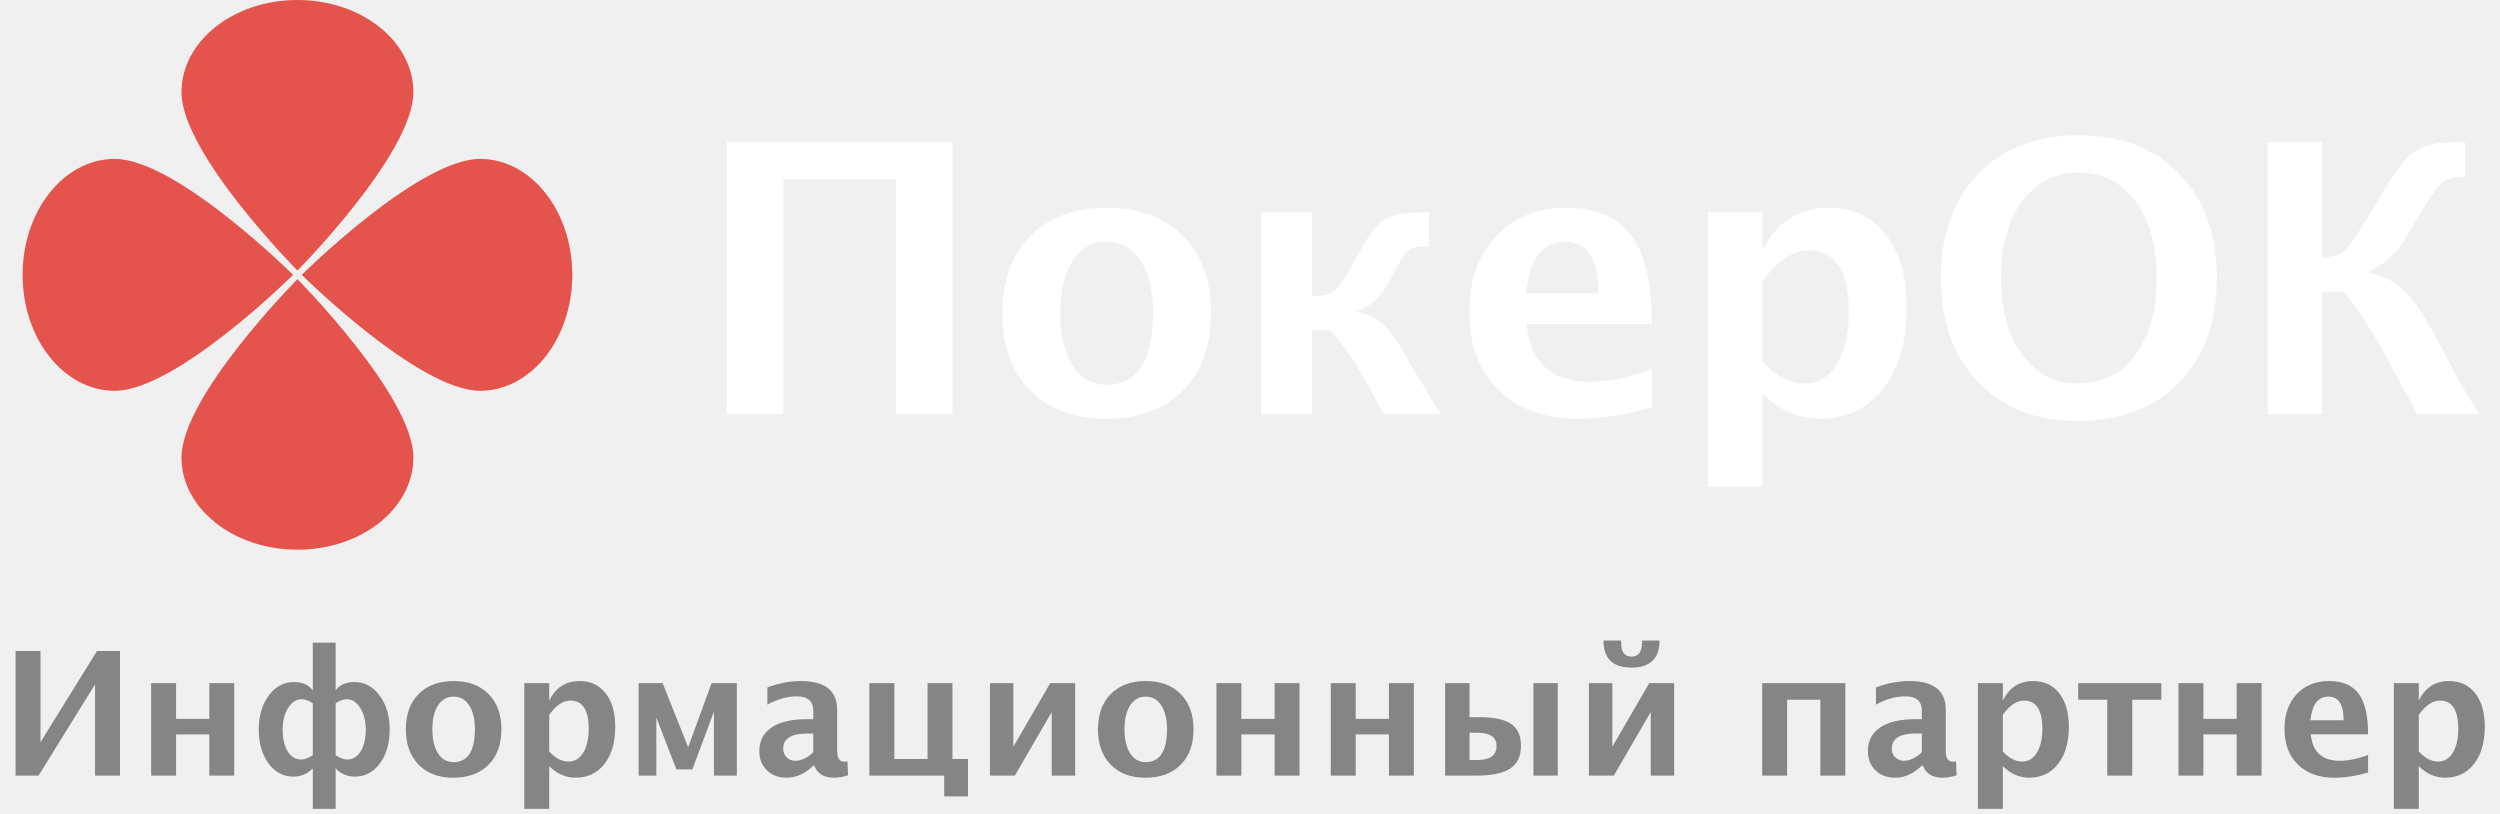
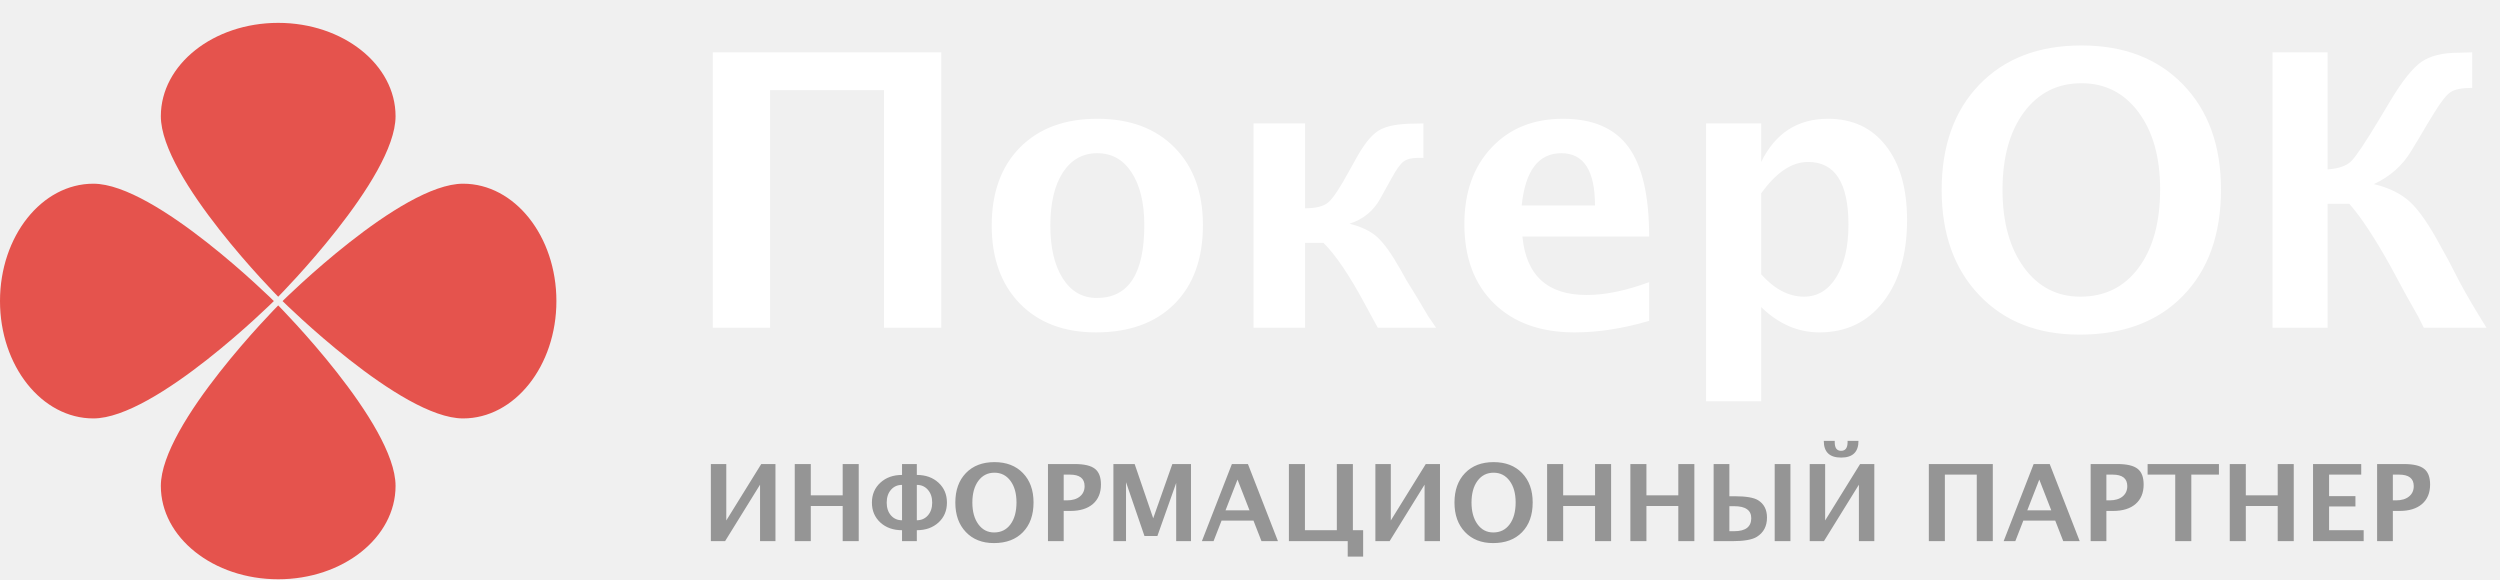
- <svg xmlns="http://www.w3.org/2000/svg" width="332" height="108" viewBox="0 0 332 108" fill="none">
-   <path d="M96.517 55V18.867H126.497V55H118.978V23.823H104.036V55H96.517ZM146.785 55.61C142.602 55.61 139.274 54.349 136.8 51.826C134.342 49.287 133.113 45.877 133.113 41.597C133.113 37.267 134.35 33.849 136.824 31.343C139.314 28.836 142.692 27.583 146.956 27.583C151.237 27.583 154.614 28.836 157.088 31.343C159.578 33.849 160.823 37.251 160.823 41.548C160.823 45.942 159.578 49.385 157.088 51.875C154.598 54.365 151.163 55.61 146.785 55.61ZM146.907 51.094C151.058 51.094 153.133 47.912 153.133 41.548C153.133 38.634 152.579 36.331 151.473 34.639C150.382 32.946 148.877 32.1 146.956 32.1C145.052 32.1 143.546 32.946 142.439 34.639C141.349 36.331 140.804 38.651 140.804 41.597C140.804 44.51 141.349 46.821 142.439 48.53C143.53 50.239 145.019 51.094 146.907 51.094ZM167.464 55V28.193H174.227V39.326C175.659 39.326 176.676 39.066 177.278 38.545C177.897 38.024 178.833 36.608 180.086 34.297L180.794 33.027C181.884 31.009 182.918 29.707 183.895 29.121C184.871 28.519 186.466 28.218 188.68 28.218L189.754 28.193V32.71H189.07C188.208 32.71 187.565 32.873 187.142 33.198C186.718 33.508 186.189 34.248 185.555 35.42L184.822 36.738L184.065 38.105C183.187 39.684 181.852 40.767 180.062 41.352C181.624 41.743 182.837 42.329 183.699 43.11C184.562 43.892 185.571 45.3 186.727 47.334L187.532 48.774L188.899 50.996L190.364 53.462C190.527 53.722 190.877 54.235 191.414 55H183.772C183.463 54.447 183.26 54.08 183.162 53.901L182.039 51.826C180.021 48.083 178.222 45.43 176.644 43.867H174.227V55H167.464ZM219.368 54.097C215.934 55.106 212.679 55.61 209.603 55.61C205.127 55.61 201.595 54.341 199.007 51.802C196.419 49.263 195.125 45.796 195.125 41.401C195.125 37.251 196.305 33.914 198.665 31.392C201.041 28.852 204.174 27.583 208.064 27.583C211.987 27.583 214.852 28.82 216.658 31.294C218.465 33.768 219.368 37.682 219.368 43.037H202.742C203.23 48.148 206.038 50.703 211.165 50.703C213.59 50.703 216.325 50.142 219.368 49.019V54.097ZM202.645 38.96H212.264C212.264 34.386 210.791 32.1 207.845 32.1C204.85 32.1 203.117 34.386 202.645 38.96ZM226.839 64.644V28.193H234.065V33.247C235.921 29.471 238.842 27.583 242.83 27.583C246.053 27.583 248.584 28.763 250.423 31.123C252.278 33.483 253.206 36.73 253.206 40.864C253.206 45.356 252.164 48.937 250.081 51.606C247.998 54.276 245.206 55.61 241.707 55.61C238.891 55.61 236.344 54.504 234.065 52.29V64.644H226.839ZM234.065 47.993C235.823 49.946 237.695 50.923 239.681 50.923C241.455 50.923 242.871 50.068 243.929 48.359C244.987 46.634 245.516 44.339 245.516 41.475C245.516 35.99 243.75 33.247 240.218 33.247C238.086 33.247 236.035 34.622 234.065 37.373V47.993ZM275.838 55.903C270.353 55.903 265.966 54.178 262.679 50.727C259.391 47.277 257.747 42.679 257.747 36.934C257.747 31.123 259.399 26.509 262.703 23.091C266.007 19.673 270.467 17.964 276.082 17.964C281.665 17.964 286.108 19.673 289.412 23.091C292.732 26.509 294.393 31.099 294.393 36.86C294.393 42.752 292.732 47.399 289.412 50.801C286.108 54.203 281.583 55.903 275.838 55.903ZM275.936 50.923C279.158 50.923 281.705 49.661 283.577 47.139C285.465 44.6 286.409 41.165 286.409 36.836C286.409 32.637 285.465 29.268 283.577 26.729C281.689 24.189 279.191 22.92 276.082 22.92C272.941 22.92 270.426 24.189 268.538 26.729C266.666 29.268 265.73 32.661 265.73 36.909C265.73 41.125 266.666 44.518 268.538 47.09C270.41 49.645 272.876 50.923 275.936 50.923ZM301.155 55V18.867H308.382V34.224C309.814 34.126 310.848 33.768 311.482 33.149C312.117 32.515 313.362 30.651 315.218 27.559L316.609 25.239C318.156 22.651 319.507 20.951 320.662 20.137C321.818 19.323 323.47 18.916 325.618 18.916C325.879 18.916 326.456 18.9 327.352 18.867V23.53C326.033 23.53 325.097 23.709 324.544 24.067C324.007 24.409 323.307 25.28 322.444 26.68L321.468 28.267L320.418 30.049L319.368 31.782C318.245 33.687 316.609 35.143 314.461 36.152C316.463 36.641 318.042 37.422 319.197 38.496C320.369 39.57 321.704 41.499 323.201 44.282L324.202 46.089L325.691 48.97C326.603 50.679 327.783 52.689 329.231 55H321.004C320.646 54.268 320.41 53.796 320.296 53.584L318.685 50.727L316.683 47.017C314.616 43.289 312.801 40.531 311.238 38.74H308.382V55H301.155Z" fill="white" />
-   <path d="M39.5 37.07C39.5 37.07 24.102 52.591 24.102 60.755C24.102 67.522 30.996 73 39.5 73C48.004 73 54.898 67.522 54.898 60.755C54.898 52.591 39.5 37.07 39.5 37.07Z" fill="#E5534D" />
-   <path d="M39.5 35.93C39.5 35.93 24.102 20.409 24.102 12.245C24.102 5.478 30.996 0 39.5 0C48.004 0 54.898 5.478 54.898 12.245C54.898 20.409 39.5 35.93 39.5 35.93Z" fill="#E5534D" />
-   <path d="M40.07 36.5C40.07 36.5 55.591 51.898 63.755 51.898C70.522 51.898 76 45.004 76 36.5C76 27.996 70.522 21.102 63.755 21.102C55.591 21.102 40.07 36.5 40.07 36.5Z" fill="#E5534D" />
-   <path d="M38.93 36.5C38.93 36.5 23.409 51.898 15.245 51.898C8.478 51.898 3 45.004 3 36.5C3 27.996 8.478 21.102 15.245 21.102C23.409 21.102 38.93 36.5 38.93 36.5Z" fill="#E5534D" />
-   <path d="M2.069 103V86.451H5.378V98.561L12.881 86.451H15.934V103H12.624V90.879L5.121 103H2.069ZM20.071 103V90.723H23.381V95.464H27.798V90.723H31.107V103H27.798V97.532H23.381V103H20.071ZM41.54 107.417V102.038C40.846 102.769 39.986 103.134 38.957 103.134C37.623 103.134 36.523 102.549 35.658 101.379C34.794 100.201 34.361 98.706 34.361 96.895C34.361 95.076 34.801 93.57 35.681 92.377C36.568 91.177 37.682 90.577 39.024 90.577C40.157 90.577 40.996 90.946 41.54 91.684V85.344H44.57V91.684C45.107 90.946 45.942 90.577 47.075 90.577C48.424 90.577 49.538 91.177 50.418 92.377C51.305 93.57 51.749 95.076 51.749 96.895C51.749 98.706 51.316 100.201 50.452 101.379C49.587 102.549 48.484 103.134 47.142 103.134C46.113 103.134 45.256 102.769 44.57 102.038V107.417H41.54ZM41.54 93.395C41.011 93.037 40.511 92.858 40.041 92.858C39.333 92.858 38.737 93.25 38.252 94.032C37.775 94.808 37.537 95.766 37.537 96.906C37.537 98.091 37.76 99.049 38.208 99.78C38.662 100.503 39.263 100.864 40.008 100.864C40.44 100.864 40.951 100.67 41.54 100.283V93.395ZM44.57 93.395V100.283C45.159 100.67 45.669 100.864 46.102 100.864C46.84 100.864 47.436 100.503 47.891 99.78C48.346 99.049 48.573 98.091 48.573 96.906C48.573 95.766 48.331 94.808 47.846 94.032C47.369 93.25 46.773 92.858 46.057 92.858C45.595 92.858 45.099 93.037 44.57 93.395ZM60.157 103.28C58.241 103.28 56.717 102.702 55.584 101.546C54.458 100.383 53.895 98.822 53.895 96.861C53.895 94.878 54.462 93.313 55.595 92.165C56.736 91.017 58.282 90.443 60.236 90.443C62.196 90.443 63.743 91.017 64.876 92.165C66.016 93.313 66.587 94.871 66.587 96.839C66.587 98.852 66.016 100.428 64.876 101.569C63.735 102.709 62.163 103.28 60.157 103.28ZM60.213 101.211C62.114 101.211 63.064 99.754 63.064 96.839C63.064 95.505 62.811 94.45 62.304 93.674C61.805 92.899 61.115 92.512 60.236 92.512C59.363 92.512 58.674 92.899 58.167 93.674C57.667 94.45 57.418 95.512 57.418 96.861C57.418 98.196 57.667 99.254 58.167 100.037C58.666 100.82 59.348 101.211 60.213 101.211ZM69.628 107.417V90.723H72.938V93.037C73.788 91.308 75.126 90.443 76.952 90.443C78.428 90.443 79.587 90.984 80.43 92.064C81.279 93.145 81.704 94.632 81.704 96.526C81.704 98.583 81.227 100.223 80.273 101.446C79.319 102.668 78.04 103.28 76.438 103.28C75.148 103.28 73.981 102.773 72.938 101.759V107.417H69.628ZM72.938 99.791C73.743 100.685 74.6 101.133 75.51 101.133C76.322 101.133 76.971 100.741 77.455 99.959C77.94 99.168 78.182 98.117 78.182 96.805C78.182 94.293 77.373 93.037 75.756 93.037C74.779 93.037 73.84 93.667 72.938 94.927V99.791ZM84.813 103V90.723H87.999L91.376 99.209H91.399L94.496 90.723H97.85V103H94.809V94.535H94.798L91.947 102.173H89.822L87.172 95.307H87.161V103H84.813ZM108.003 101.681C106.9 102.747 105.719 103.28 104.459 103.28C103.385 103.28 102.513 102.952 101.842 102.296C101.171 101.64 100.836 100.79 100.836 99.746C100.836 98.389 101.376 97.346 102.457 96.615C103.546 95.877 105.1 95.508 107.12 95.508H108.003V94.39C108.003 93.115 107.277 92.478 105.823 92.478C104.533 92.478 103.229 92.843 101.909 93.574V91.293C103.408 90.726 104.891 90.443 106.36 90.443C109.573 90.443 111.179 91.722 111.179 94.278V99.713C111.179 100.674 111.488 101.155 112.107 101.155C112.219 101.155 112.364 101.14 112.543 101.11L112.621 102.966C111.921 103.175 111.302 103.28 110.765 103.28C109.409 103.28 108.536 102.747 108.149 101.681H108.003ZM108.003 99.903V97.409H107.221C105.081 97.409 104.012 98.08 104.012 99.422C104.012 99.877 104.164 100.26 104.47 100.574C104.783 100.879 105.167 101.032 105.622 101.032C106.397 101.032 107.191 100.656 108.003 99.903ZM115.45 103V90.723H118.771V100.797H123.177V90.723H126.487V100.797H128.555V105.762H125.391V103H115.45ZM131.463 103V90.723H134.571V99.165L139.469 90.723H142.778V103H139.67V94.558L134.772 103H131.463ZM152.07 103.28C150.155 103.28 148.63 102.702 147.497 101.546C146.371 100.383 145.809 98.822 145.809 96.861C145.809 94.878 146.375 93.313 147.508 92.165C148.649 91.017 150.196 90.443 152.149 90.443C154.109 90.443 155.656 91.017 156.789 92.165C157.929 93.313 158.5 94.871 158.5 96.839C158.5 98.852 157.929 100.428 156.789 101.569C155.648 102.709 154.076 103.28 152.07 103.28ZM152.126 101.211C154.027 101.211 154.978 99.754 154.978 96.839C154.978 95.505 154.724 94.45 154.217 93.674C153.718 92.899 153.028 92.512 152.149 92.512C151.276 92.512 150.587 92.899 150.08 93.674C149.581 94.45 149.331 95.512 149.331 96.861C149.331 98.196 149.581 99.254 150.08 100.037C150.579 100.82 151.262 101.211 152.126 101.211ZM161.541 103V90.723H164.851V95.464H169.268V90.723H172.577V103H169.268V97.532H164.851V103H161.541ZM176.726 103V90.723H180.036V95.464H184.452V90.723H187.762V103H184.452V97.532H180.036V103H176.726ZM191.91 103V90.723H195.153V95.24H196.45C198.396 95.24 199.805 95.538 200.677 96.135C201.549 96.731 201.985 97.7 201.985 99.042C201.985 100.421 201.512 101.427 200.565 102.061C199.626 102.687 198.124 103 196.059 103H191.91ZM195.153 100.931H196.126C196.998 100.931 197.65 100.779 198.083 100.473C198.523 100.16 198.742 99.69 198.742 99.064C198.742 98.483 198.526 98.046 198.094 97.756C197.669 97.458 197.028 97.308 196.171 97.308H195.153V100.931ZM203.64 103V90.723H206.872V103H203.64ZM212.943 85.065H215.291V85.333C215.291 85.959 215.403 86.429 215.627 86.742C215.858 87.047 216.204 87.2 216.667 87.2C217.129 87.2 217.475 87.044 217.707 86.731C217.938 86.418 218.053 85.944 218.053 85.311L218.042 85.065H220.39C220.39 86.265 220.077 87.163 219.451 87.759C218.832 88.356 217.904 88.654 216.667 88.654C215.422 88.654 214.49 88.356 213.871 87.759C213.253 87.163 212.943 86.265 212.943 85.065ZM211.009 103V90.723H214.117V99.165L219.015 90.723H222.325V103H219.216V94.558L214.318 103H211.009ZM234.021 103V90.723H245.057V103H241.747V92.925H237.33V103H234.021ZM255.221 101.681C254.118 102.747 252.936 103.28 251.676 103.28C250.603 103.28 249.731 102.952 249.06 102.296C248.389 101.64 248.054 100.79 248.054 99.746C248.054 98.389 248.594 97.346 249.675 96.615C250.763 95.877 252.317 95.508 254.338 95.508H255.221V94.39C255.221 93.115 254.494 92.478 253.041 92.478C251.751 92.478 250.446 92.843 249.127 93.574V91.293C250.625 90.726 252.109 90.443 253.577 90.443C256.79 90.443 258.397 91.722 258.397 94.278V99.713C258.397 100.674 258.706 101.155 259.325 101.155C259.436 101.155 259.582 101.14 259.761 101.11L259.839 102.966C259.138 103.175 258.52 103.28 257.983 103.28C256.626 103.28 255.754 102.747 255.366 101.681H255.221ZM255.221 99.903V97.409H254.438C252.299 97.409 251.229 98.08 251.229 99.422C251.229 99.877 251.382 100.26 251.688 100.574C252.001 100.879 252.385 101.032 252.839 101.032C253.615 101.032 254.408 100.656 255.221 99.903ZM262.668 107.417V90.723H265.978V93.037C266.827 91.308 268.166 90.443 269.992 90.443C271.468 90.443 272.627 90.984 273.469 92.064C274.319 93.145 274.744 94.632 274.744 96.526C274.744 98.583 274.267 100.223 273.313 101.446C272.359 102.668 271.08 103.28 269.478 103.28C268.188 103.28 267.021 102.773 265.978 101.759V107.417H262.668ZM265.978 99.791C266.783 100.685 267.64 101.133 268.549 101.133C269.362 101.133 270.011 100.741 270.495 99.959C270.98 99.168 271.222 98.117 271.222 96.805C271.222 94.293 270.413 93.037 268.795 93.037C267.819 93.037 266.88 93.667 265.978 94.927V99.791ZM279.843 103V92.925H275.985V90.723H287.022V92.925H283.164V103H279.843ZM289.303 103V90.723H292.612V95.464H297.029V90.723H300.339V103H297.029V97.532H292.612V103H289.303ZM314.484 102.586C312.911 103.048 311.42 103.28 310.011 103.28C307.961 103.28 306.343 102.698 305.158 101.535C303.973 100.372 303.38 98.784 303.38 96.772C303.38 94.871 303.921 93.343 305.002 92.187C306.09 91.025 307.525 90.443 309.307 90.443C311.103 90.443 312.415 91.01 313.242 92.143C314.07 93.276 314.484 95.069 314.484 97.521H306.869C307.093 99.862 308.378 101.032 310.727 101.032C311.837 101.032 313.09 100.775 314.484 100.26V102.586ZM306.824 95.654H311.23C311.23 93.559 310.555 92.512 309.206 92.512C307.834 92.512 307.04 93.559 306.824 95.654ZM317.905 107.417V90.723H321.215V93.037C322.065 91.308 323.403 90.443 325.229 90.443C326.705 90.443 327.864 90.984 328.707 92.064C329.556 93.145 329.981 94.632 329.981 96.526C329.981 98.583 329.504 100.223 328.55 101.446C327.596 102.668 326.318 103.28 324.715 103.28C323.425 103.28 322.259 102.773 321.215 101.759V107.417H317.905ZM321.215 99.791C322.02 100.685 322.877 101.133 323.787 101.133C324.599 101.133 325.248 100.741 325.732 99.959C326.217 99.168 326.459 98.117 326.459 96.805C326.459 94.293 325.65 93.037 324.033 93.037C323.056 93.037 322.117 93.667 321.215 94.927V99.791Z" fill="#858585" />
+ <svg xmlns="http://www.w3.org/2000/svg" width="328" height="76" viewBox="0 0 328 76" fill="none">
+   <path d="M93.517 43V6.867H123.497V43H115.978V11.823H101.036V43H93.517ZM143.785 43.61C139.602 43.61 136.274 42.349 133.8 39.826C131.342 37.287 130.113 33.877 130.113 29.597C130.113 25.267 131.35 21.849 133.824 19.343C136.314 16.836 139.692 15.583 143.956 15.583C148.237 15.583 151.614 16.836 154.088 19.343C156.578 21.849 157.823 25.251 157.823 29.548C157.823 33.942 156.578 37.385 154.088 39.875C151.598 42.365 148.163 43.61 143.785 43.61ZM143.907 39.094C148.058 39.094 150.133 35.912 150.133 29.548C150.133 26.634 149.579 24.331 148.473 22.639C147.382 20.946 145.877 20.1 143.956 20.1C142.052 20.1 140.546 20.946 139.439 22.639C138.349 24.331 137.804 26.651 137.804 29.597C137.804 32.51 138.349 34.821 139.439 36.53C140.53 38.239 142.019 39.094 143.907 39.094ZM164.464 43V16.193H171.227V27.326C172.659 27.326 173.676 27.066 174.278 26.545C174.897 26.024 175.833 24.608 177.086 22.297L177.794 21.027C178.884 19.009 179.918 17.707 180.895 17.121C181.871 16.519 183.466 16.218 185.68 16.218L186.754 16.193V20.71H186.07C185.208 20.71 184.565 20.873 184.142 21.198C183.718 21.508 183.189 22.248 182.555 23.42L181.822 24.738L181.065 26.105C180.187 27.684 178.852 28.767 177.062 29.352C178.624 29.743 179.837 30.329 180.699 31.11C181.562 31.892 182.571 33.3 183.727 35.334L184.532 36.774L185.899 38.996L187.364 41.462C187.527 41.722 187.877 42.235 188.414 43H180.772C180.463 42.447 180.26 42.08 180.162 41.901L179.039 39.826C177.021 36.083 175.222 33.43 173.644 31.867H171.227V43H164.464ZM216.368 42.097C212.934 43.106 209.679 43.61 206.603 43.61C202.127 43.61 198.595 42.341 196.007 39.802C193.419 37.263 192.125 33.796 192.125 29.401C192.125 25.251 193.305 21.914 195.665 19.392C198.041 16.852 201.174 15.583 205.064 15.583C208.987 15.583 211.852 16.82 213.658 19.294C215.465 21.768 216.368 25.682 216.368 31.037H199.742C200.23 36.148 203.038 38.703 208.165 38.703C210.59 38.703 213.325 38.142 216.368 37.019V42.097ZM199.645 26.96H209.264C209.264 22.386 207.791 20.1 204.845 20.1C201.85 20.1 200.117 22.386 199.645 26.96ZM223.839 52.644V16.193H231.065V21.247C232.921 17.471 235.842 15.583 239.83 15.583C243.053 15.583 245.584 16.763 247.423 19.123C249.278 21.483 250.206 24.73 250.206 28.864C250.206 33.356 249.164 36.937 247.081 39.606C244.998 42.276 242.206 43.61 238.707 43.61C235.891 43.61 233.344 42.504 231.065 40.29V52.644H223.839ZM231.065 35.993C232.823 37.946 234.695 38.923 236.681 38.923C238.455 38.923 239.871 38.068 240.929 36.359C241.987 34.634 242.516 32.339 242.516 29.475C242.516 23.99 240.75 21.247 237.218 21.247C235.086 21.247 233.035 22.622 231.065 25.373V35.993ZM272.838 43.903C267.353 43.903 262.966 42.178 259.679 38.727C256.391 35.277 254.747 30.679 254.747 24.934C254.747 19.123 256.399 14.509 259.703 11.091C263.007 7.673 267.467 5.964 273.082 5.964C278.665 5.964 283.108 7.673 286.412 11.091C289.732 14.509 291.393 19.099 291.393 24.86C291.393 30.752 289.732 35.399 286.412 38.801C283.108 42.203 278.583 43.903 272.838 43.903ZM272.936 38.923C276.158 38.923 278.705 37.661 280.577 35.139C282.465 32.6 283.409 29.165 283.409 24.836C283.409 20.637 282.465 17.268 280.577 14.729C278.689 12.19 276.191 10.92 273.082 10.92C269.941 10.92 267.426 12.19 265.538 14.729C263.666 17.268 262.73 20.661 262.73 24.909C262.73 29.125 263.666 32.518 265.538 35.09C267.41 37.645 269.876 38.923 272.936 38.923ZM298.155 43V6.867H305.382V22.224C306.814 22.126 307.848 21.768 308.482 21.149C309.117 20.515 310.362 18.651 312.218 15.559L313.609 13.239C315.156 10.651 316.507 8.951 317.662 8.137C318.818 7.323 320.47 6.916 322.618 6.916C322.879 6.916 323.456 6.9 324.352 6.867V11.53C323.033 11.53 322.097 11.709 321.544 12.067C321.007 12.409 320.307 13.28 319.444 14.68L318.468 16.267L317.418 18.049L316.368 19.782C315.245 21.686 313.609 23.143 311.461 24.152C313.463 24.641 315.042 25.422 316.197 26.496C317.369 27.57 318.704 29.499 320.201 32.282L321.202 34.089L322.691 36.97C323.603 38.679 324.783 40.689 326.231 43H318.004C317.646 42.268 317.41 41.796 317.296 41.584L315.685 38.727L313.683 35.017C311.616 31.289 309.801 28.531 308.238 26.74H305.382V43H298.155Z" fill="white" />
+   <path d="M93.265 71V60.883H95.288V68.286L99.875 60.883H101.741V71H99.718V63.59L95.131 71H93.265ZM104.271 71V60.883H106.376V64.991H110.56V60.883H112.665V71H110.56V66.386H106.376V71H104.271ZM118.346 71V69.564C117.188 69.564 116.24 69.227 115.502 68.553C114.764 67.874 114.395 67.003 114.395 65.941C114.395 64.88 114.764 64.009 115.502 63.33C116.24 62.651 117.188 62.312 118.346 62.312V60.883H120.287V62.312C121.445 62.312 122.393 62.651 123.131 63.33C123.869 64.009 124.238 64.88 124.238 65.941C124.238 67.003 123.869 67.874 123.131 68.553C122.393 69.227 121.445 69.564 120.287 69.564V71H118.346ZM118.346 68.259V63.617C117.749 63.617 117.263 63.834 116.89 64.267C116.521 64.695 116.336 65.253 116.336 65.941C116.336 66.63 116.521 67.188 116.89 67.616C117.263 68.045 117.749 68.259 118.346 68.259ZM120.287 68.259C120.884 68.259 121.369 68.045 121.743 67.616C122.117 67.188 122.304 66.63 122.304 65.941C122.304 65.253 122.117 64.695 121.743 64.267C121.369 63.834 120.884 63.617 120.287 63.617V68.259ZM130.404 71.253C128.868 71.253 127.64 70.77 126.72 69.804C125.799 68.838 125.339 67.55 125.339 65.941C125.339 64.314 125.801 63.023 126.727 62.065C127.652 61.108 128.9 60.63 130.473 60.63C132.036 60.63 133.28 61.108 134.205 62.065C135.135 63.023 135.6 64.308 135.6 65.921C135.6 67.571 135.135 68.872 134.205 69.824C133.28 70.777 132.013 71.253 130.404 71.253ZM130.432 69.858C131.334 69.858 132.047 69.505 132.571 68.799C133.1 68.088 133.364 67.126 133.364 65.914C133.364 64.738 133.1 63.795 132.571 63.084C132.043 62.373 131.343 62.018 130.473 62.018C129.593 62.018 128.889 62.373 128.36 63.084C127.836 63.795 127.574 64.745 127.574 65.935C127.574 67.115 127.836 68.065 128.36 68.785C128.884 69.501 129.575 69.858 130.432 69.858ZM137.493 71V60.883H141.021C142.251 60.883 143.128 61.09 143.652 61.505C144.181 61.915 144.445 62.603 144.445 63.569C144.445 64.663 144.092 65.515 143.386 66.126C142.684 66.732 141.7 67.035 140.433 67.035H139.558V71H137.493ZM139.558 65.647H139.968C140.688 65.647 141.255 65.481 141.67 65.148C142.089 64.811 142.299 64.356 142.299 63.781C142.299 62.774 141.659 62.27 140.378 62.27H139.558V65.647ZM146.079 71V60.883H148.868L151.302 67.999L153.811 60.883H156.258V71H154.316V63.364L151.849 70.323H150.153L147.733 63.262V71H146.079ZM157.687 71L161.624 60.883H163.729L167.667 71H165.507L164.454 68.3H160.271L159.218 71H157.687ZM160.79 66.953H163.935L162.362 62.92L160.79 66.953ZM169.103 71V60.883H171.208V69.564H175.392V60.883H177.497V69.564H178.844V73.023H176.82V71H169.103ZM180.45 71V60.883H182.474V68.286L187.061 60.883H188.927V71H186.903V63.59L182.316 71H180.45ZM195.893 71.253C194.357 71.253 193.129 70.77 192.208 69.804C191.287 68.838 190.827 67.55 190.827 65.941C190.827 64.314 191.29 63.023 192.215 62.065C193.14 61.108 194.389 60.63 195.961 60.63C197.524 60.63 198.768 61.108 199.693 62.065C200.623 63.023 201.088 64.308 201.088 65.921C201.088 67.571 200.623 68.872 199.693 69.824C198.768 70.777 197.501 71.253 195.893 71.253ZM195.92 69.858C196.822 69.858 197.535 69.505 198.06 68.799C198.588 68.088 198.853 67.126 198.853 65.914C198.853 64.738 198.588 63.795 198.06 63.084C197.531 62.373 196.831 62.018 195.961 62.018C195.081 62.018 194.377 62.373 193.849 63.084C193.325 63.795 193.062 64.745 193.062 65.935C193.062 67.115 193.325 68.065 193.849 68.785C194.373 69.501 195.063 69.858 195.92 69.858ZM202.981 71V60.883H205.087V64.991H209.271V60.883H211.376V71H209.271V66.386H205.087V71H202.981ZM213.905 71V60.883H216.011V64.991H220.194V60.883H222.3V71H220.194V66.386H216.011V71H213.905ZM232.841 71V60.883H234.905V71H232.841ZM224.829 71V60.883H226.894V65.107H227.57C229.074 65.107 230.104 65.281 230.66 65.627C231.439 66.11 231.829 66.869 231.829 67.903C231.829 69.038 231.385 69.881 230.496 70.433C229.89 70.811 228.812 71 227.263 71H224.829ZM226.894 69.694H227.516C228.263 69.694 228.824 69.553 229.197 69.27C229.576 68.983 229.765 68.555 229.765 67.985C229.765 67.461 229.578 67.069 229.204 66.81C228.835 66.545 228.279 66.413 227.536 66.413H226.894V69.694ZM239.28 57.841H240.716V58.005C240.716 58.388 240.784 58.675 240.921 58.866C241.062 59.053 241.274 59.147 241.557 59.147C241.839 59.147 242.051 59.051 242.192 58.859C242.334 58.668 242.404 58.379 242.404 57.991L242.397 57.841H243.833C243.833 58.575 243.642 59.124 243.259 59.488C242.881 59.853 242.313 60.035 241.557 60.035C240.796 60.035 240.226 59.853 239.848 59.488C239.469 59.124 239.28 58.575 239.28 57.841ZM237.435 71V60.883H239.458V68.286L244.045 60.883H245.911V71H243.888V63.59L239.301 71H237.435ZM253.062 71V60.883H261.456V71H259.351V62.27H255.167V71H253.062ZM262.878 71L266.815 60.883H268.921L272.858 71H270.698L269.646 68.3H265.462L264.409 71H262.878ZM265.981 66.953H269.126L267.554 62.92L265.981 66.953ZM274.294 71V60.883H277.821C279.052 60.883 279.929 61.09 280.453 61.505C280.982 61.915 281.246 62.603 281.246 63.569C281.246 64.663 280.893 65.515 280.187 66.126C279.485 66.732 278.5 67.035 277.233 67.035H276.358V71H274.294ZM276.358 65.647H276.769C277.489 65.647 278.056 65.481 278.471 65.148C278.89 64.811 279.1 64.356 279.1 63.781C279.1 62.774 278.459 62.27 277.179 62.27H276.358V65.647ZM285.389 71V62.27H281.766V60.883H291.124V62.27H287.501V71H285.389ZM292.546 71V60.883H294.651V64.991H298.835V60.883H300.94V71H298.835V66.386H294.651V71H292.546ZM303.47 71V60.883H309.793V62.27H305.575V65.094H309.034V66.447H305.575V69.564H310.114V71H303.47ZM311.878 71V60.883H315.405C316.636 60.883 317.513 61.09 318.037 61.505C318.566 61.915 318.83 62.603 318.83 63.569C318.83 64.663 318.477 65.515 317.771 66.126C317.069 66.732 316.084 67.035 314.817 67.035H313.942V71H311.878ZM313.942 65.647H314.353C315.073 65.647 315.64 65.481 316.055 65.148C316.474 64.811 316.684 64.356 316.684 63.781C316.684 62.774 316.043 62.27 314.763 62.27H313.942V65.647Z" fill="#959595" />
+   <path d="M36.5 40.07C36.5 40.07 21.102 55.591 21.102 63.755C21.102 70.522 27.996 76 36.5 76C45.004 76 51.898 70.522 51.898 63.755C51.898 55.591 36.5 40.07 36.5 40.07Z" fill="#E5534D" />
+   <path d="M36.5 38.93C36.5 38.93 21.102 23.409 21.102 15.245C21.102 8.478 27.996 3 36.5 3C45.004 3 51.898 8.478 51.898 15.245C51.898 23.409 36.5 38.93 36.5 38.93Z" fill="#E5534D" />
+   <path d="M37.07 39.5C37.07 39.5 52.591 54.898 60.755 54.898C67.522 54.898 73 48.004 73 39.5C73 30.996 67.522 24.102 60.755 24.102C52.591 24.102 37.07 39.5 37.07 39.5Z" fill="#E5534D" />
+   <path d="M35.93 39.5C35.93 39.5 20.409 54.898 12.245 54.898C5.478 54.898 0 48.004 0 39.5C0 30.996 5.478 24.102 12.245 24.102C20.409 24.102 35.93 39.5 35.93 39.5Z" fill="#E5534D" />
</svg>
